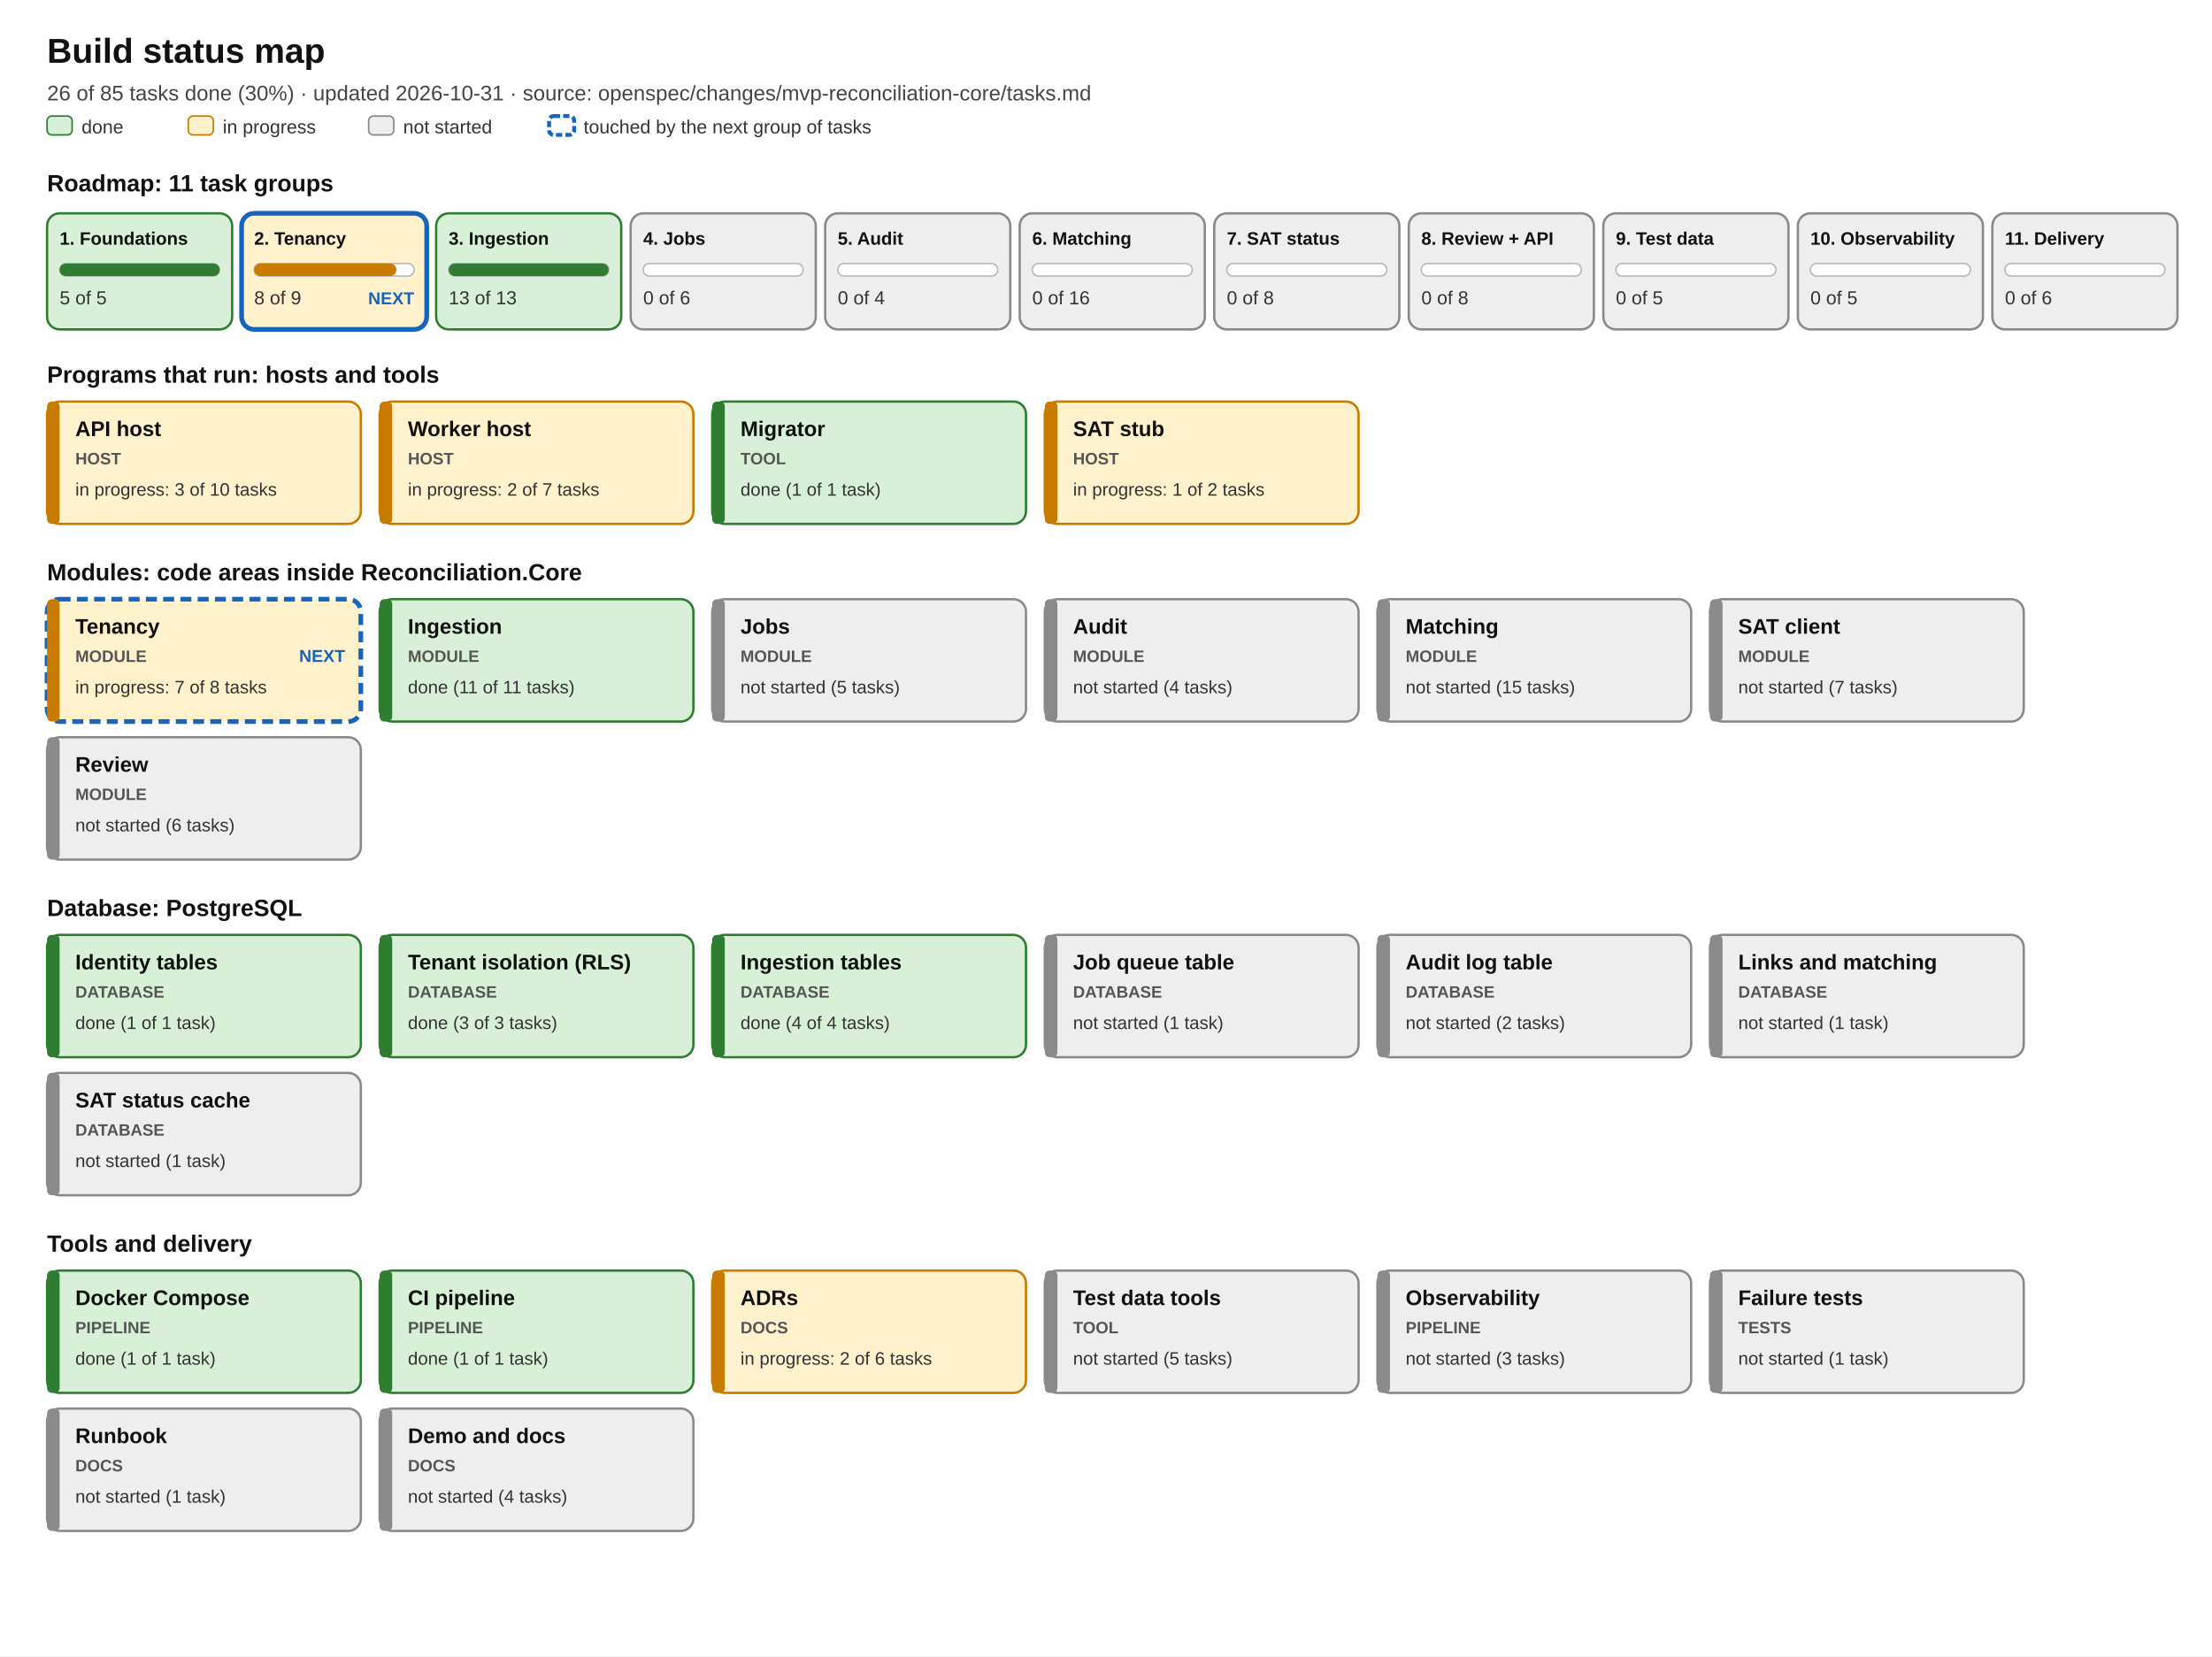
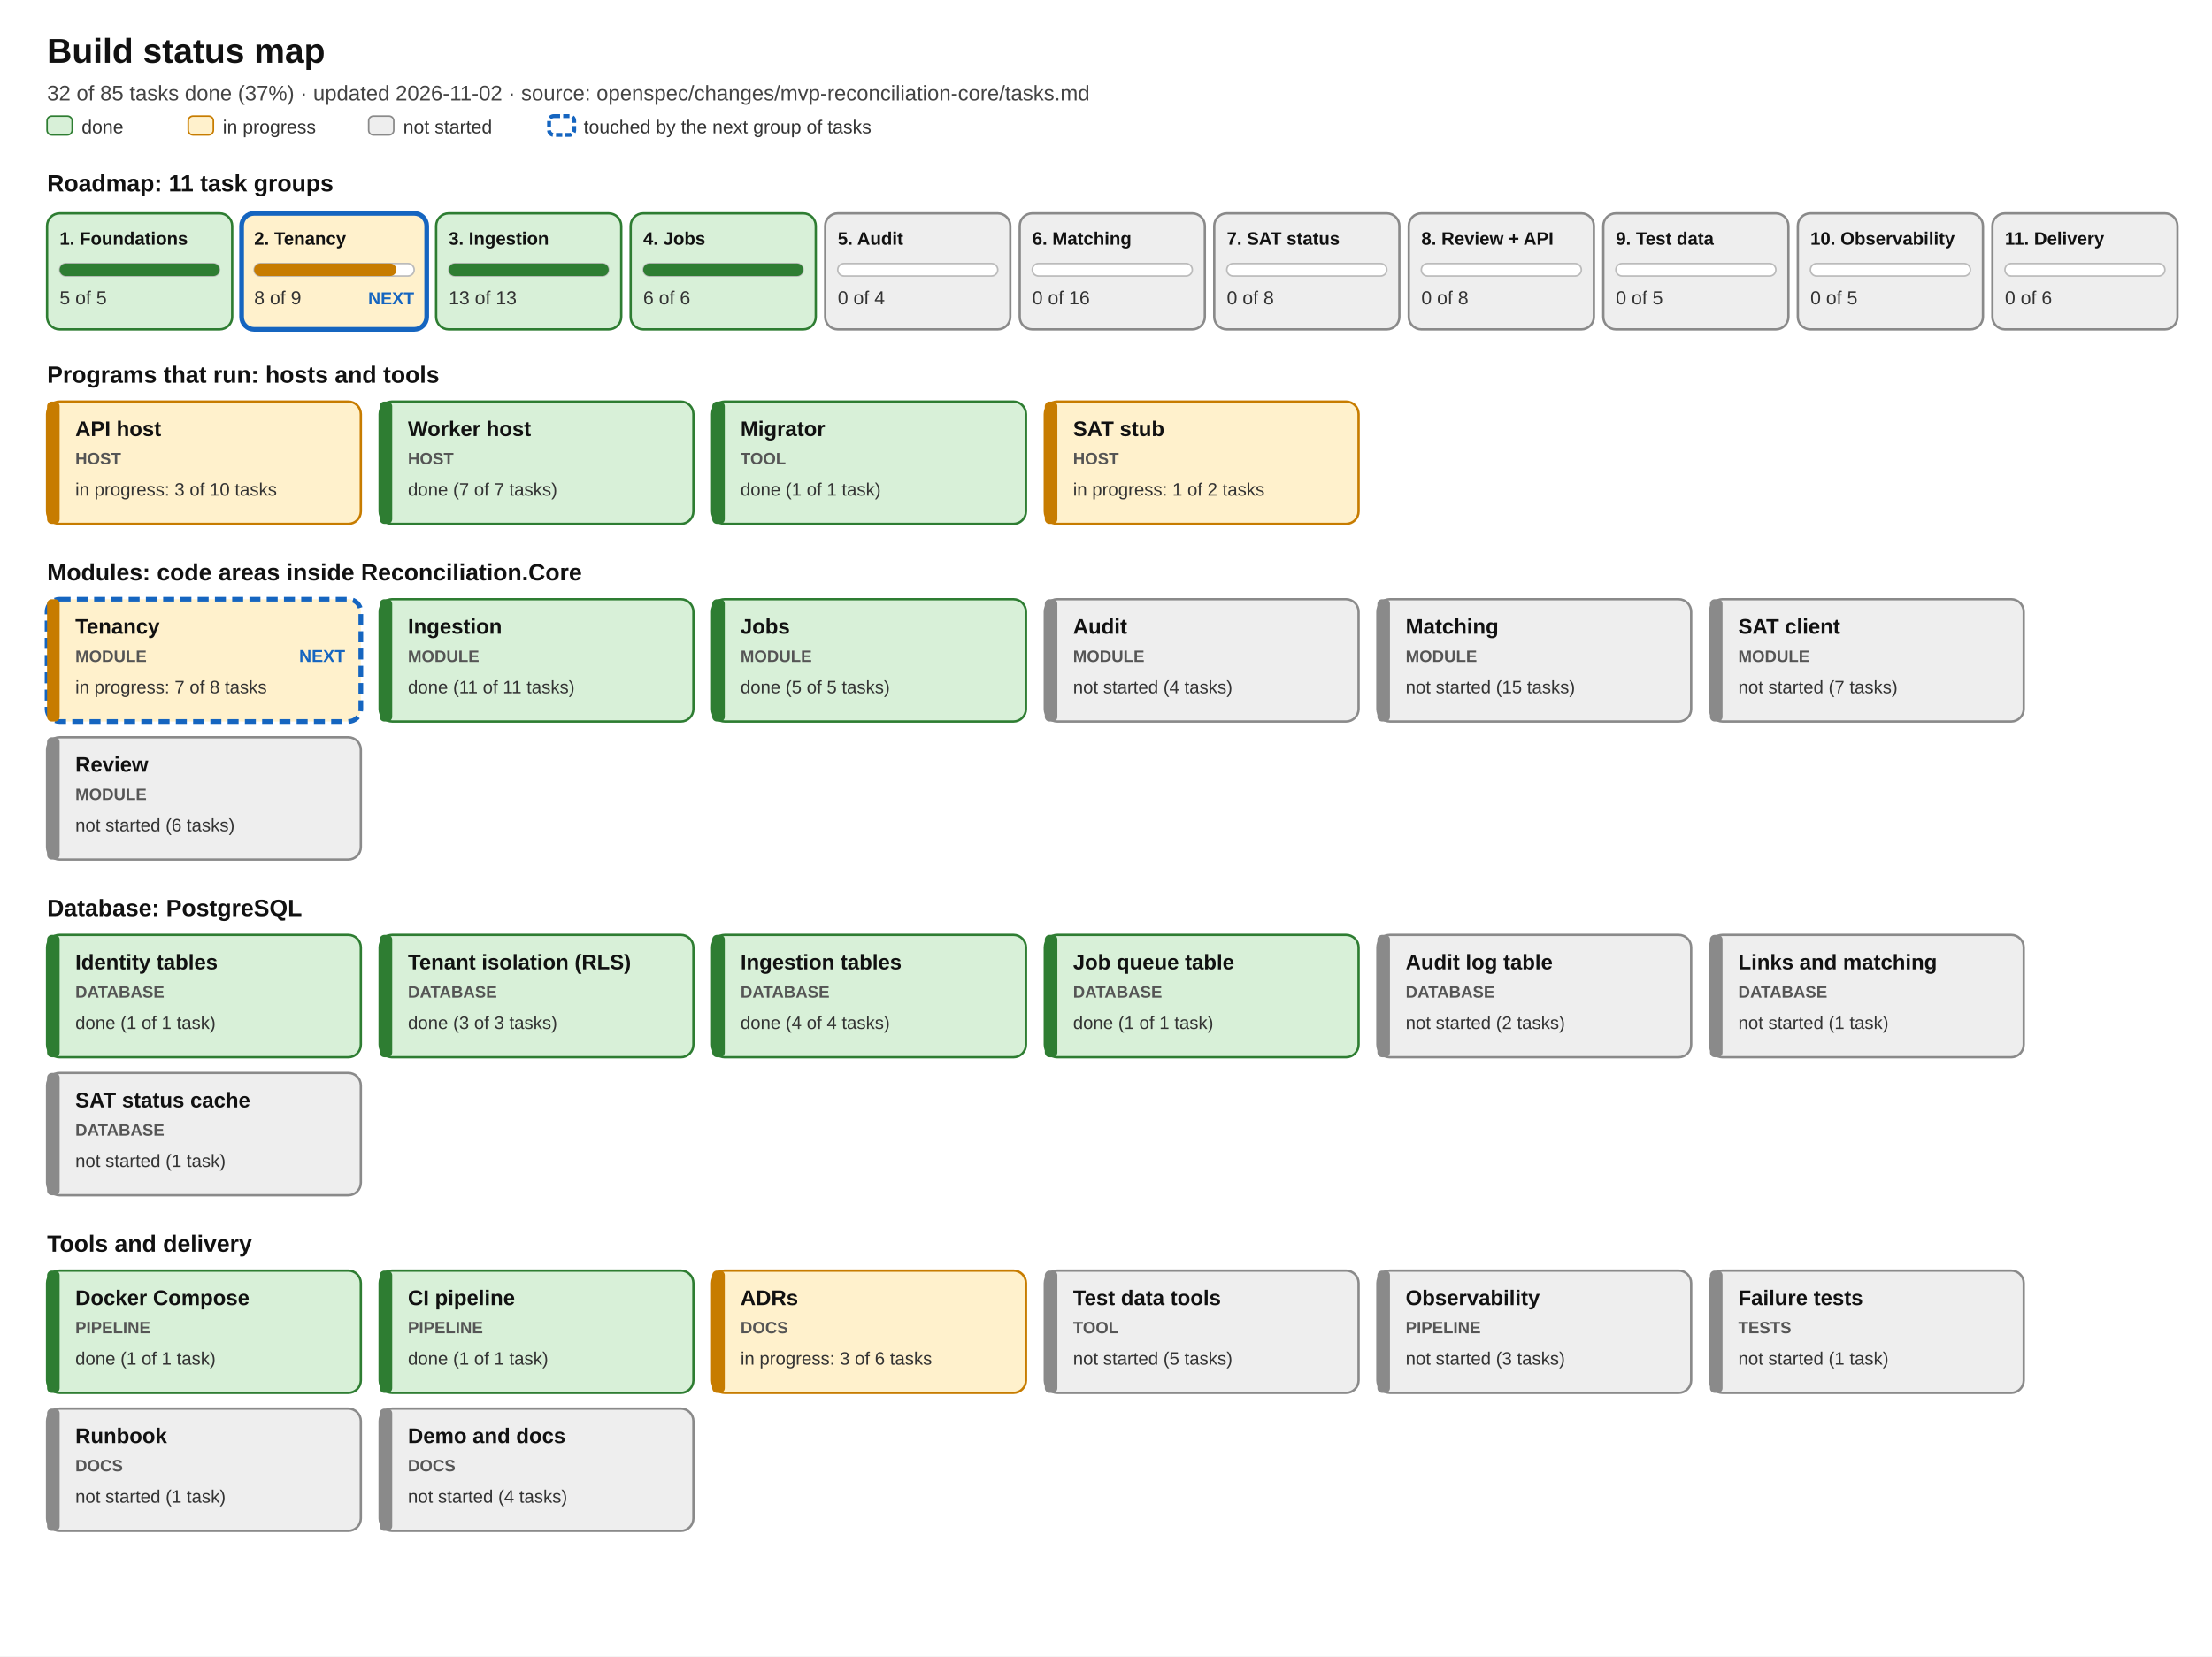
<svg xmlns="http://www.w3.org/2000/svg" width="1410" height="1056" viewBox="0 0 1410 1056" font-family="Liberation Sans, Arial, sans-serif">
  <rect width="1410" height="1056" fill="#fff" />
  <text x="30" y="40" font-size="22" font-weight="bold" fill="#111">Build status map</text>
-   <text x="30" y="64" font-size="13.5" fill="#444">26 of 85 tasks done (30%) · updated 2026-10-31 · source: openspec/changes/mvp-reconciliation-core/tasks.md</text>
+   <text x="30" y="64" font-size="13.5" fill="#444">32 of 85 tasks done (37%) · updated 2026-11-02 · source: openspec/changes/mvp-reconciliation-core/tasks.md</text>
  <rect x="30" y="74" width="16" height="12" rx="3" fill="#d8f0d8" stroke="#2e7d32" />
  <text x="52" y="85" font-size="12" fill="#333">done</text>
  <rect x="120" y="74" width="16" height="12" rx="3" fill="#fff1cc" stroke="#c77c00" />
  <text x="142" y="85" font-size="12" fill="#333">in progress</text>
  <rect x="235" y="74" width="16" height="12" rx="3" fill="#eeeeee" stroke="#8a8a8a" />
  <text x="257" y="85" font-size="12" fill="#333">not started</text>
  <rect x="350" y="74" width="16" height="12" rx="3" fill="#fff" stroke="#1565c0" stroke-width="2.5" stroke-dasharray="4 2" />
  <text x="372" y="85" font-size="12" fill="#333">touched by the next group of tasks</text>
  <text x="30" y="122" font-size="15" font-weight="bold" fill="#111">Roadmap: 11 task groups</text>
  <rect x="30" y="136" width="118" height="74" rx="8" fill="#d8f0d8" stroke-width="1.5" stroke="#2e7d32" />
  <text x="38" y="156" font-size="11.5" font-weight="bold" fill="#111">1. Foundations</text>
  <rect x="38" y="168" width="102" height="8" rx="4" fill="#ffffff" stroke="#bbb" />
  <rect x="38" y="168" width="102.0" height="8" rx="4" fill="#2e7d32" />
  <text x="38" y="194" font-size="12" fill="#333">5 of 5</text>
  <rect x="154" y="136" width="118" height="74" rx="8" fill="#fff1cc" stroke-width="3" stroke="#1565c0" />
  <text x="162" y="156" font-size="11.5" font-weight="bold" fill="#111">2. Tenancy</text>
  <rect x="162" y="168" width="102" height="8" rx="4" fill="#ffffff" stroke="#bbb" />
  <rect x="162" y="168" width="90.7" height="8" rx="4" fill="#c77c00" />
  <text x="162" y="194" font-size="12" fill="#333">8 of 9</text>
  <text x="264" y="194" text-anchor="end" font-size="11" font-weight="bold" fill="#1565c0">NEXT</text>
  <rect x="278" y="136" width="118" height="74" rx="8" fill="#d8f0d8" stroke-width="1.5" stroke="#2e7d32" />
  <text x="286" y="156" font-size="11.5" font-weight="bold" fill="#111">3. Ingestion</text>
  <rect x="286" y="168" width="102" height="8" rx="4" fill="#ffffff" stroke="#bbb" />
  <rect x="286" y="168" width="102.0" height="8" rx="4" fill="#2e7d32" />
  <text x="286" y="194" font-size="12" fill="#333">13 of 13</text>
-   <rect x="402" y="136" width="118" height="74" rx="8" fill="#eeeeee" stroke-width="1.5" stroke="#8a8a8a" />
+   <rect x="402" y="136" width="118" height="74" rx="8" fill="#d8f0d8" stroke-width="1.5" stroke="#2e7d32" />
  <text x="410" y="156" font-size="11.5" font-weight="bold" fill="#111">4. Jobs</text>
  <rect x="410" y="168" width="102" height="8" rx="4" fill="#ffffff" stroke="#bbb" />
-   <rect x="410" y="168" width="0.0" height="8" rx="4" fill="#8a8a8a" />
-   <text x="410" y="194" font-size="12" fill="#333">0 of 6</text>
+   <rect x="410" y="168" width="102.0" height="8" rx="4" fill="#2e7d32" />
+   <text x="410" y="194" font-size="12" fill="#333">6 of 6</text>
  <rect x="526" y="136" width="118" height="74" rx="8" fill="#eeeeee" stroke-width="1.5" stroke="#8a8a8a" />
  <text x="534" y="156" font-size="11.5" font-weight="bold" fill="#111">5. Audit</text>
  <rect x="534" y="168" width="102" height="8" rx="4" fill="#ffffff" stroke="#bbb" />
  <rect x="534" y="168" width="0.0" height="8" rx="4" fill="#8a8a8a" />
  <text x="534" y="194" font-size="12" fill="#333">0 of 4</text>
  <rect x="650" y="136" width="118" height="74" rx="8" fill="#eeeeee" stroke-width="1.5" stroke="#8a8a8a" />
  <text x="658" y="156" font-size="11.5" font-weight="bold" fill="#111">6. Matching</text>
  <rect x="658" y="168" width="102" height="8" rx="4" fill="#ffffff" stroke="#bbb" />
  <rect x="658" y="168" width="0.0" height="8" rx="4" fill="#8a8a8a" />
  <text x="658" y="194" font-size="12" fill="#333">0 of 16</text>
  <rect x="774" y="136" width="118" height="74" rx="8" fill="#eeeeee" stroke-width="1.5" stroke="#8a8a8a" />
  <text x="782" y="156" font-size="11.5" font-weight="bold" fill="#111">7. SAT status</text>
  <rect x="782" y="168" width="102" height="8" rx="4" fill="#ffffff" stroke="#bbb" />
  <rect x="782" y="168" width="0.0" height="8" rx="4" fill="#8a8a8a" />
  <text x="782" y="194" font-size="12" fill="#333">0 of 8</text>
  <rect x="898" y="136" width="118" height="74" rx="8" fill="#eeeeee" stroke-width="1.5" stroke="#8a8a8a" />
  <text x="906" y="156" font-size="11.5" font-weight="bold" fill="#111">8. Review + API</text>
  <rect x="906" y="168" width="102" height="8" rx="4" fill="#ffffff" stroke="#bbb" />
  <rect x="906" y="168" width="0.0" height="8" rx="4" fill="#8a8a8a" />
  <text x="906" y="194" font-size="12" fill="#333">0 of 8</text>
  <rect x="1022" y="136" width="118" height="74" rx="8" fill="#eeeeee" stroke-width="1.5" stroke="#8a8a8a" />
  <text x="1030" y="156" font-size="11.5" font-weight="bold" fill="#111">9. Test data</text>
  <rect x="1030" y="168" width="102" height="8" rx="4" fill="#ffffff" stroke="#bbb" />
  <rect x="1030" y="168" width="0.0" height="8" rx="4" fill="#8a8a8a" />
  <text x="1030" y="194" font-size="12" fill="#333">0 of 5</text>
  <rect x="1146" y="136" width="118" height="74" rx="8" fill="#eeeeee" stroke-width="1.5" stroke="#8a8a8a" />
  <text x="1154" y="156" font-size="11.5" font-weight="bold" fill="#111">10. Observability</text>
  <rect x="1154" y="168" width="102" height="8" rx="4" fill="#ffffff" stroke="#bbb" />
  <rect x="1154" y="168" width="0.0" height="8" rx="4" fill="#8a8a8a" />
  <text x="1154" y="194" font-size="12" fill="#333">0 of 5</text>
  <rect x="1270" y="136" width="118" height="74" rx="8" fill="#eeeeee" stroke-width="1.5" stroke="#8a8a8a" />
  <text x="1278" y="156" font-size="11.5" font-weight="bold" fill="#111">11. Delivery</text>
  <rect x="1278" y="168" width="102" height="8" rx="4" fill="#ffffff" stroke="#bbb" />
  <rect x="1278" y="168" width="0.0" height="8" rx="4" fill="#8a8a8a" />
  <text x="1278" y="194" font-size="12" fill="#333">0 of 6</text>
  <text x="30" y="244" font-size="15" font-weight="bold" fill="#111">Programs that run: hosts and tools</text>
  <rect x="30" y="256" width="200" height="78" rx="8" fill="#fff1cc" stroke="#c77c00" stroke-width="1.5" />
  <rect x="30" y="256" width="8" height="78" rx="3" fill="#c77c00" />
  <text x="48" y="278" font-size="13.5" font-weight="bold" fill="#111">API host</text>
  <text x="48" y="296" font-size="10.5" font-weight="bold" fill="#555">HOST</text>
  <text x="48" y="316" font-size="11.5" fill="#333">in progress: 3 of 10 tasks</text>
-   <rect x="242" y="256" width="200" height="78" rx="8" fill="#fff1cc" stroke="#c77c00" stroke-width="1.5" />
-   <rect x="242" y="256" width="8" height="78" rx="3" fill="#c77c00" />
+   <rect x="242" y="256" width="200" height="78" rx="8" fill="#d8f0d8" stroke="#2e7d32" stroke-width="1.5" />
+   <rect x="242" y="256" width="8" height="78" rx="3" fill="#2e7d32" />
  <text x="260" y="278" font-size="13.5" font-weight="bold" fill="#111">Worker host</text>
  <text x="260" y="296" font-size="10.5" font-weight="bold" fill="#555">HOST</text>
-   <text x="260" y="316" font-size="11.5" fill="#333">in progress: 2 of 7 tasks</text>
+   <text x="260" y="316" font-size="11.5" fill="#333">done (7 of 7 tasks)</text>
  <rect x="454" y="256" width="200" height="78" rx="8" fill="#d8f0d8" stroke="#2e7d32" stroke-width="1.5" />
  <rect x="454" y="256" width="8" height="78" rx="3" fill="#2e7d32" />
  <text x="472" y="278" font-size="13.5" font-weight="bold" fill="#111">Migrator</text>
  <text x="472" y="296" font-size="10.5" font-weight="bold" fill="#555">TOOL</text>
  <text x="472" y="316" font-size="11.5" fill="#333">done (1 of 1 task)</text>
  <rect x="666" y="256" width="200" height="78" rx="8" fill="#fff1cc" stroke="#c77c00" stroke-width="1.5" />
  <rect x="666" y="256" width="8" height="78" rx="3" fill="#c77c00" />
  <text x="684" y="278" font-size="13.5" font-weight="bold" fill="#111">SAT stub</text>
  <text x="684" y="296" font-size="10.5" font-weight="bold" fill="#555">HOST</text>
  <text x="684" y="316" font-size="11.5" fill="#333">in progress: 1 of 2 tasks</text>
  <text x="30" y="370" font-size="15" font-weight="bold" fill="#111">Modules: code areas inside Reconciliation.Core</text>
  <rect x="30" y="382" width="200" height="78" rx="8" fill="#fff1cc" stroke="#1565c0" stroke-width="3" stroke-dasharray="7 4" />
  <rect x="30" y="382" width="8" height="78" rx="3" fill="#c77c00" />
  <text x="48" y="404" font-size="13.5" font-weight="bold" fill="#111">Tenancy</text>
  <text x="48" y="422" font-size="10.5" font-weight="bold" fill="#555">MODULE</text>
  <text x="48" y="442" font-size="11.5" fill="#333">in progress: 7 of 8 tasks</text>
  <text x="220" y="422" text-anchor="end" font-size="11" font-weight="bold" fill="#1565c0">NEXT</text>
  <rect x="242" y="382" width="200" height="78" rx="8" fill="#d8f0d8" stroke="#2e7d32" stroke-width="1.5" />
  <rect x="242" y="382" width="8" height="78" rx="3" fill="#2e7d32" />
  <text x="260" y="404" font-size="13.5" font-weight="bold" fill="#111">Ingestion</text>
  <text x="260" y="422" font-size="10.5" font-weight="bold" fill="#555">MODULE</text>
  <text x="260" y="442" font-size="11.5" fill="#333">done (11 of 11 tasks)</text>
-   <rect x="454" y="382" width="200" height="78" rx="8" fill="#eeeeee" stroke="#8a8a8a" stroke-width="1.5" />
-   <rect x="454" y="382" width="8" height="78" rx="3" fill="#8a8a8a" />
+   <rect x="454" y="382" width="200" height="78" rx="8" fill="#d8f0d8" stroke="#2e7d32" stroke-width="1.5" />
+   <rect x="454" y="382" width="8" height="78" rx="3" fill="#2e7d32" />
  <text x="472" y="404" font-size="13.5" font-weight="bold" fill="#111">Jobs</text>
  <text x="472" y="422" font-size="10.5" font-weight="bold" fill="#555">MODULE</text>
-   <text x="472" y="442" font-size="11.5" fill="#333">not started (5 tasks)</text>
+   <text x="472" y="442" font-size="11.5" fill="#333">done (5 of 5 tasks)</text>
  <rect x="666" y="382" width="200" height="78" rx="8" fill="#eeeeee" stroke="#8a8a8a" stroke-width="1.5" />
  <rect x="666" y="382" width="8" height="78" rx="3" fill="#8a8a8a" />
  <text x="684" y="404" font-size="13.5" font-weight="bold" fill="#111">Audit</text>
  <text x="684" y="422" font-size="10.5" font-weight="bold" fill="#555">MODULE</text>
  <text x="684" y="442" font-size="11.5" fill="#333">not started (4 tasks)</text>
  <rect x="878" y="382" width="200" height="78" rx="8" fill="#eeeeee" stroke="#8a8a8a" stroke-width="1.5" />
  <rect x="878" y="382" width="8" height="78" rx="3" fill="#8a8a8a" />
  <text x="896" y="404" font-size="13.5" font-weight="bold" fill="#111">Matching</text>
  <text x="896" y="422" font-size="10.5" font-weight="bold" fill="#555">MODULE</text>
  <text x="896" y="442" font-size="11.5" fill="#333">not started (15 tasks)</text>
  <rect x="1090" y="382" width="200" height="78" rx="8" fill="#eeeeee" stroke="#8a8a8a" stroke-width="1.5" />
  <rect x="1090" y="382" width="8" height="78" rx="3" fill="#8a8a8a" />
  <text x="1108" y="404" font-size="13.5" font-weight="bold" fill="#111">SAT client</text>
  <text x="1108" y="422" font-size="10.5" font-weight="bold" fill="#555">MODULE</text>
  <text x="1108" y="442" font-size="11.5" fill="#333">not started (7 tasks)</text>
  <rect x="30" y="470" width="200" height="78" rx="8" fill="#eeeeee" stroke="#8a8a8a" stroke-width="1.5" />
  <rect x="30" y="470" width="8" height="78" rx="3" fill="#8a8a8a" />
  <text x="48" y="492" font-size="13.5" font-weight="bold" fill="#111">Review</text>
  <text x="48" y="510" font-size="10.5" font-weight="bold" fill="#555">MODULE</text>
  <text x="48" y="530" font-size="11.5" fill="#333">not started (6 tasks)</text>
  <text x="30" y="584" font-size="15" font-weight="bold" fill="#111">Database: PostgreSQL</text>
  <rect x="30" y="596" width="200" height="78" rx="8" fill="#d8f0d8" stroke="#2e7d32" stroke-width="1.5" />
  <rect x="30" y="596" width="8" height="78" rx="3" fill="#2e7d32" />
  <text x="48" y="618" font-size="13.5" font-weight="bold" fill="#111">Identity tables</text>
  <text x="48" y="636" font-size="10.5" font-weight="bold" fill="#555">DATABASE</text>
  <text x="48" y="656" font-size="11.5" fill="#333">done (1 of 1 task)</text>
  <rect x="242" y="596" width="200" height="78" rx="8" fill="#d8f0d8" stroke="#2e7d32" stroke-width="1.5" />
  <rect x="242" y="596" width="8" height="78" rx="3" fill="#2e7d32" />
  <text x="260" y="618" font-size="13.5" font-weight="bold" fill="#111">Tenant isolation (RLS)</text>
  <text x="260" y="636" font-size="10.5" font-weight="bold" fill="#555">DATABASE</text>
  <text x="260" y="656" font-size="11.5" fill="#333">done (3 of 3 tasks)</text>
  <rect x="454" y="596" width="200" height="78" rx="8" fill="#d8f0d8" stroke="#2e7d32" stroke-width="1.5" />
  <rect x="454" y="596" width="8" height="78" rx="3" fill="#2e7d32" />
  <text x="472" y="618" font-size="13.5" font-weight="bold" fill="#111">Ingestion tables</text>
  <text x="472" y="636" font-size="10.5" font-weight="bold" fill="#555">DATABASE</text>
  <text x="472" y="656" font-size="11.5" fill="#333">done (4 of 4 tasks)</text>
-   <rect x="666" y="596" width="200" height="78" rx="8" fill="#eeeeee" stroke="#8a8a8a" stroke-width="1.5" />
-   <rect x="666" y="596" width="8" height="78" rx="3" fill="#8a8a8a" />
+   <rect x="666" y="596" width="200" height="78" rx="8" fill="#d8f0d8" stroke="#2e7d32" stroke-width="1.5" />
+   <rect x="666" y="596" width="8" height="78" rx="3" fill="#2e7d32" />
  <text x="684" y="618" font-size="13.5" font-weight="bold" fill="#111">Job queue table</text>
  <text x="684" y="636" font-size="10.5" font-weight="bold" fill="#555">DATABASE</text>
-   <text x="684" y="656" font-size="11.5" fill="#333">not started (1 task)</text>
+   <text x="684" y="656" font-size="11.5" fill="#333">done (1 of 1 task)</text>
  <rect x="878" y="596" width="200" height="78" rx="8" fill="#eeeeee" stroke="#8a8a8a" stroke-width="1.5" />
  <rect x="878" y="596" width="8" height="78" rx="3" fill="#8a8a8a" />
  <text x="896" y="618" font-size="13.5" font-weight="bold" fill="#111">Audit log table</text>
  <text x="896" y="636" font-size="10.5" font-weight="bold" fill="#555">DATABASE</text>
  <text x="896" y="656" font-size="11.5" fill="#333">not started (2 tasks)</text>
  <rect x="1090" y="596" width="200" height="78" rx="8" fill="#eeeeee" stroke="#8a8a8a" stroke-width="1.5" />
  <rect x="1090" y="596" width="8" height="78" rx="3" fill="#8a8a8a" />
  <text x="1108" y="618" font-size="13.5" font-weight="bold" fill="#111">Links and matching</text>
  <text x="1108" y="636" font-size="10.5" font-weight="bold" fill="#555">DATABASE</text>
  <text x="1108" y="656" font-size="11.5" fill="#333">not started (1 task)</text>
  <rect x="30" y="684" width="200" height="78" rx="8" fill="#eeeeee" stroke="#8a8a8a" stroke-width="1.5" />
  <rect x="30" y="684" width="8" height="78" rx="3" fill="#8a8a8a" />
  <text x="48" y="706" font-size="13.5" font-weight="bold" fill="#111">SAT status cache</text>
  <text x="48" y="724" font-size="10.5" font-weight="bold" fill="#555">DATABASE</text>
  <text x="48" y="744" font-size="11.5" fill="#333">not started (1 task)</text>
  <text x="30" y="798" font-size="15" font-weight="bold" fill="#111">Tools and delivery</text>
  <rect x="30" y="810" width="200" height="78" rx="8" fill="#d8f0d8" stroke="#2e7d32" stroke-width="1.5" />
  <rect x="30" y="810" width="8" height="78" rx="3" fill="#2e7d32" />
  <text x="48" y="832" font-size="13.5" font-weight="bold" fill="#111">Docker Compose</text>
  <text x="48" y="850" font-size="10.5" font-weight="bold" fill="#555">PIPELINE</text>
  <text x="48" y="870" font-size="11.5" fill="#333">done (1 of 1 task)</text>
  <rect x="242" y="810" width="200" height="78" rx="8" fill="#d8f0d8" stroke="#2e7d32" stroke-width="1.5" />
  <rect x="242" y="810" width="8" height="78" rx="3" fill="#2e7d32" />
  <text x="260" y="832" font-size="13.5" font-weight="bold" fill="#111">CI pipeline</text>
  <text x="260" y="850" font-size="10.5" font-weight="bold" fill="#555">PIPELINE</text>
  <text x="260" y="870" font-size="11.5" fill="#333">done (1 of 1 task)</text>
  <rect x="454" y="810" width="200" height="78" rx="8" fill="#fff1cc" stroke="#c77c00" stroke-width="1.5" />
  <rect x="454" y="810" width="8" height="78" rx="3" fill="#c77c00" />
  <text x="472" y="832" font-size="13.5" font-weight="bold" fill="#111">ADRs</text>
  <text x="472" y="850" font-size="10.5" font-weight="bold" fill="#555">DOCS</text>
-   <text x="472" y="870" font-size="11.5" fill="#333">in progress: 2 of 6 tasks</text>
+   <text x="472" y="870" font-size="11.5" fill="#333">in progress: 3 of 6 tasks</text>
  <rect x="666" y="810" width="200" height="78" rx="8" fill="#eeeeee" stroke="#8a8a8a" stroke-width="1.5" />
  <rect x="666" y="810" width="8" height="78" rx="3" fill="#8a8a8a" />
  <text x="684" y="832" font-size="13.5" font-weight="bold" fill="#111">Test data tools</text>
  <text x="684" y="850" font-size="10.5" font-weight="bold" fill="#555">TOOL</text>
  <text x="684" y="870" font-size="11.5" fill="#333">not started (5 tasks)</text>
  <rect x="878" y="810" width="200" height="78" rx="8" fill="#eeeeee" stroke="#8a8a8a" stroke-width="1.5" />
  <rect x="878" y="810" width="8" height="78" rx="3" fill="#8a8a8a" />
  <text x="896" y="832" font-size="13.5" font-weight="bold" fill="#111">Observability</text>
  <text x="896" y="850" font-size="10.5" font-weight="bold" fill="#555">PIPELINE</text>
  <text x="896" y="870" font-size="11.5" fill="#333">not started (3 tasks)</text>
  <rect x="1090" y="810" width="200" height="78" rx="8" fill="#eeeeee" stroke="#8a8a8a" stroke-width="1.5" />
  <rect x="1090" y="810" width="8" height="78" rx="3" fill="#8a8a8a" />
  <text x="1108" y="832" font-size="13.5" font-weight="bold" fill="#111">Failure tests</text>
  <text x="1108" y="850" font-size="10.5" font-weight="bold" fill="#555">TESTS</text>
  <text x="1108" y="870" font-size="11.5" fill="#333">not started (1 task)</text>
  <rect x="30" y="898" width="200" height="78" rx="8" fill="#eeeeee" stroke="#8a8a8a" stroke-width="1.5" />
  <rect x="30" y="898" width="8" height="78" rx="3" fill="#8a8a8a" />
  <text x="48" y="920" font-size="13.5" font-weight="bold" fill="#111">Runbook</text>
  <text x="48" y="938" font-size="10.5" font-weight="bold" fill="#555">DOCS</text>
  <text x="48" y="958" font-size="11.5" fill="#333">not started (1 task)</text>
  <rect x="242" y="898" width="200" height="78" rx="8" fill="#eeeeee" stroke="#8a8a8a" stroke-width="1.5" />
  <rect x="242" y="898" width="8" height="78" rx="3" fill="#8a8a8a" />
  <text x="260" y="920" font-size="13.5" font-weight="bold" fill="#111">Demo and docs</text>
  <text x="260" y="938" font-size="10.5" font-weight="bold" fill="#555">DOCS</text>
  <text x="260" y="958" font-size="11.5" fill="#333">not started (4 tasks)</text>
</svg>
